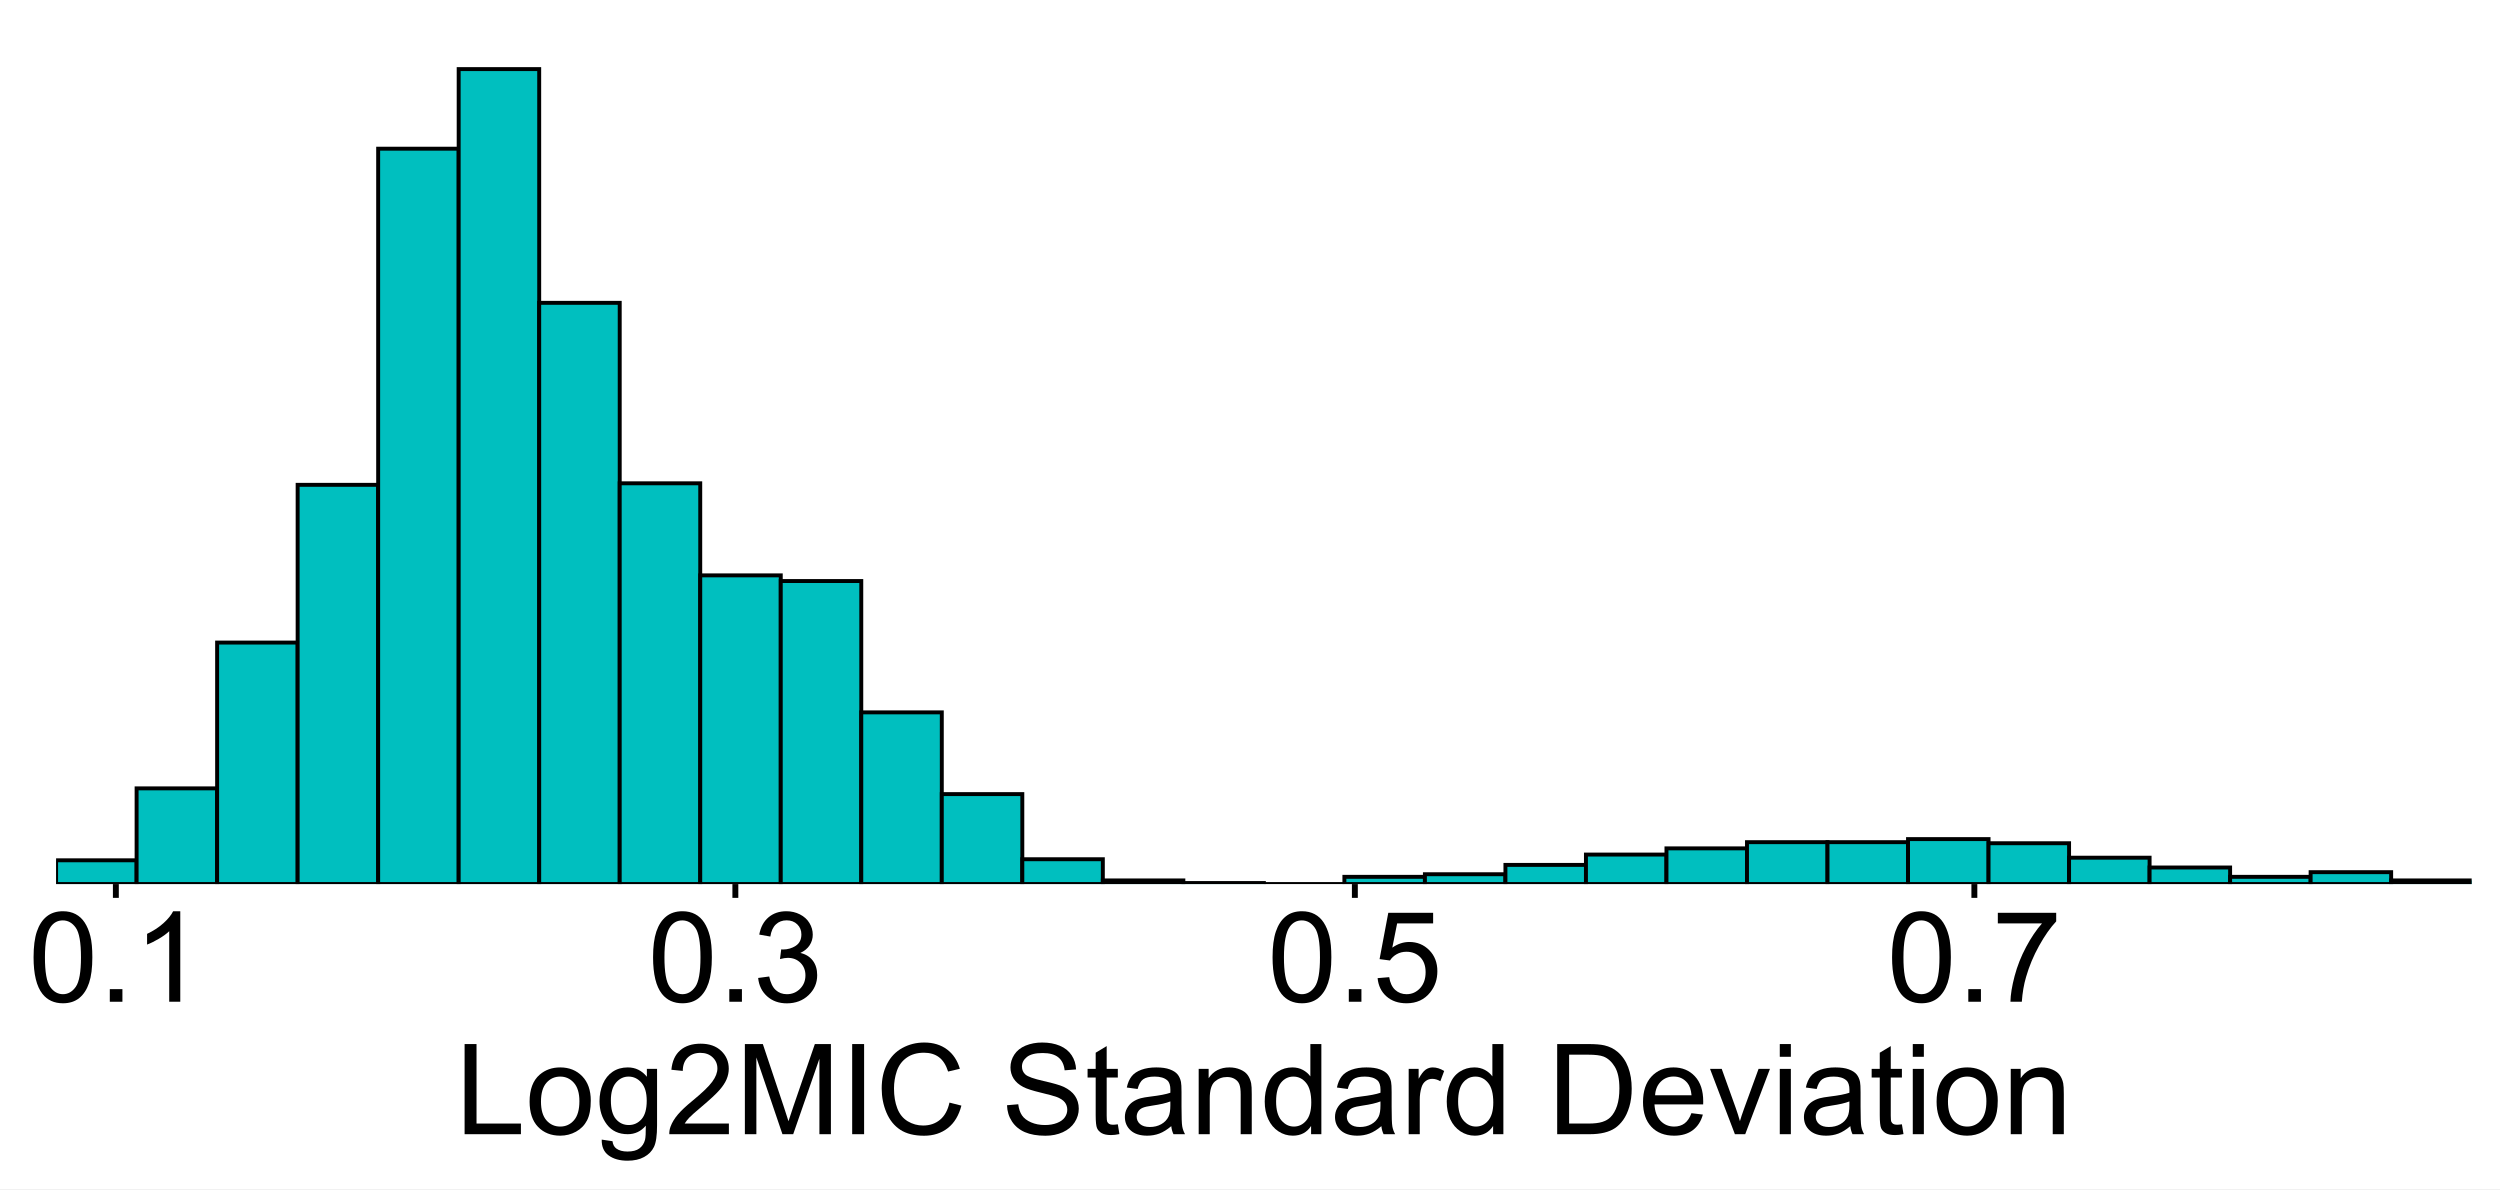
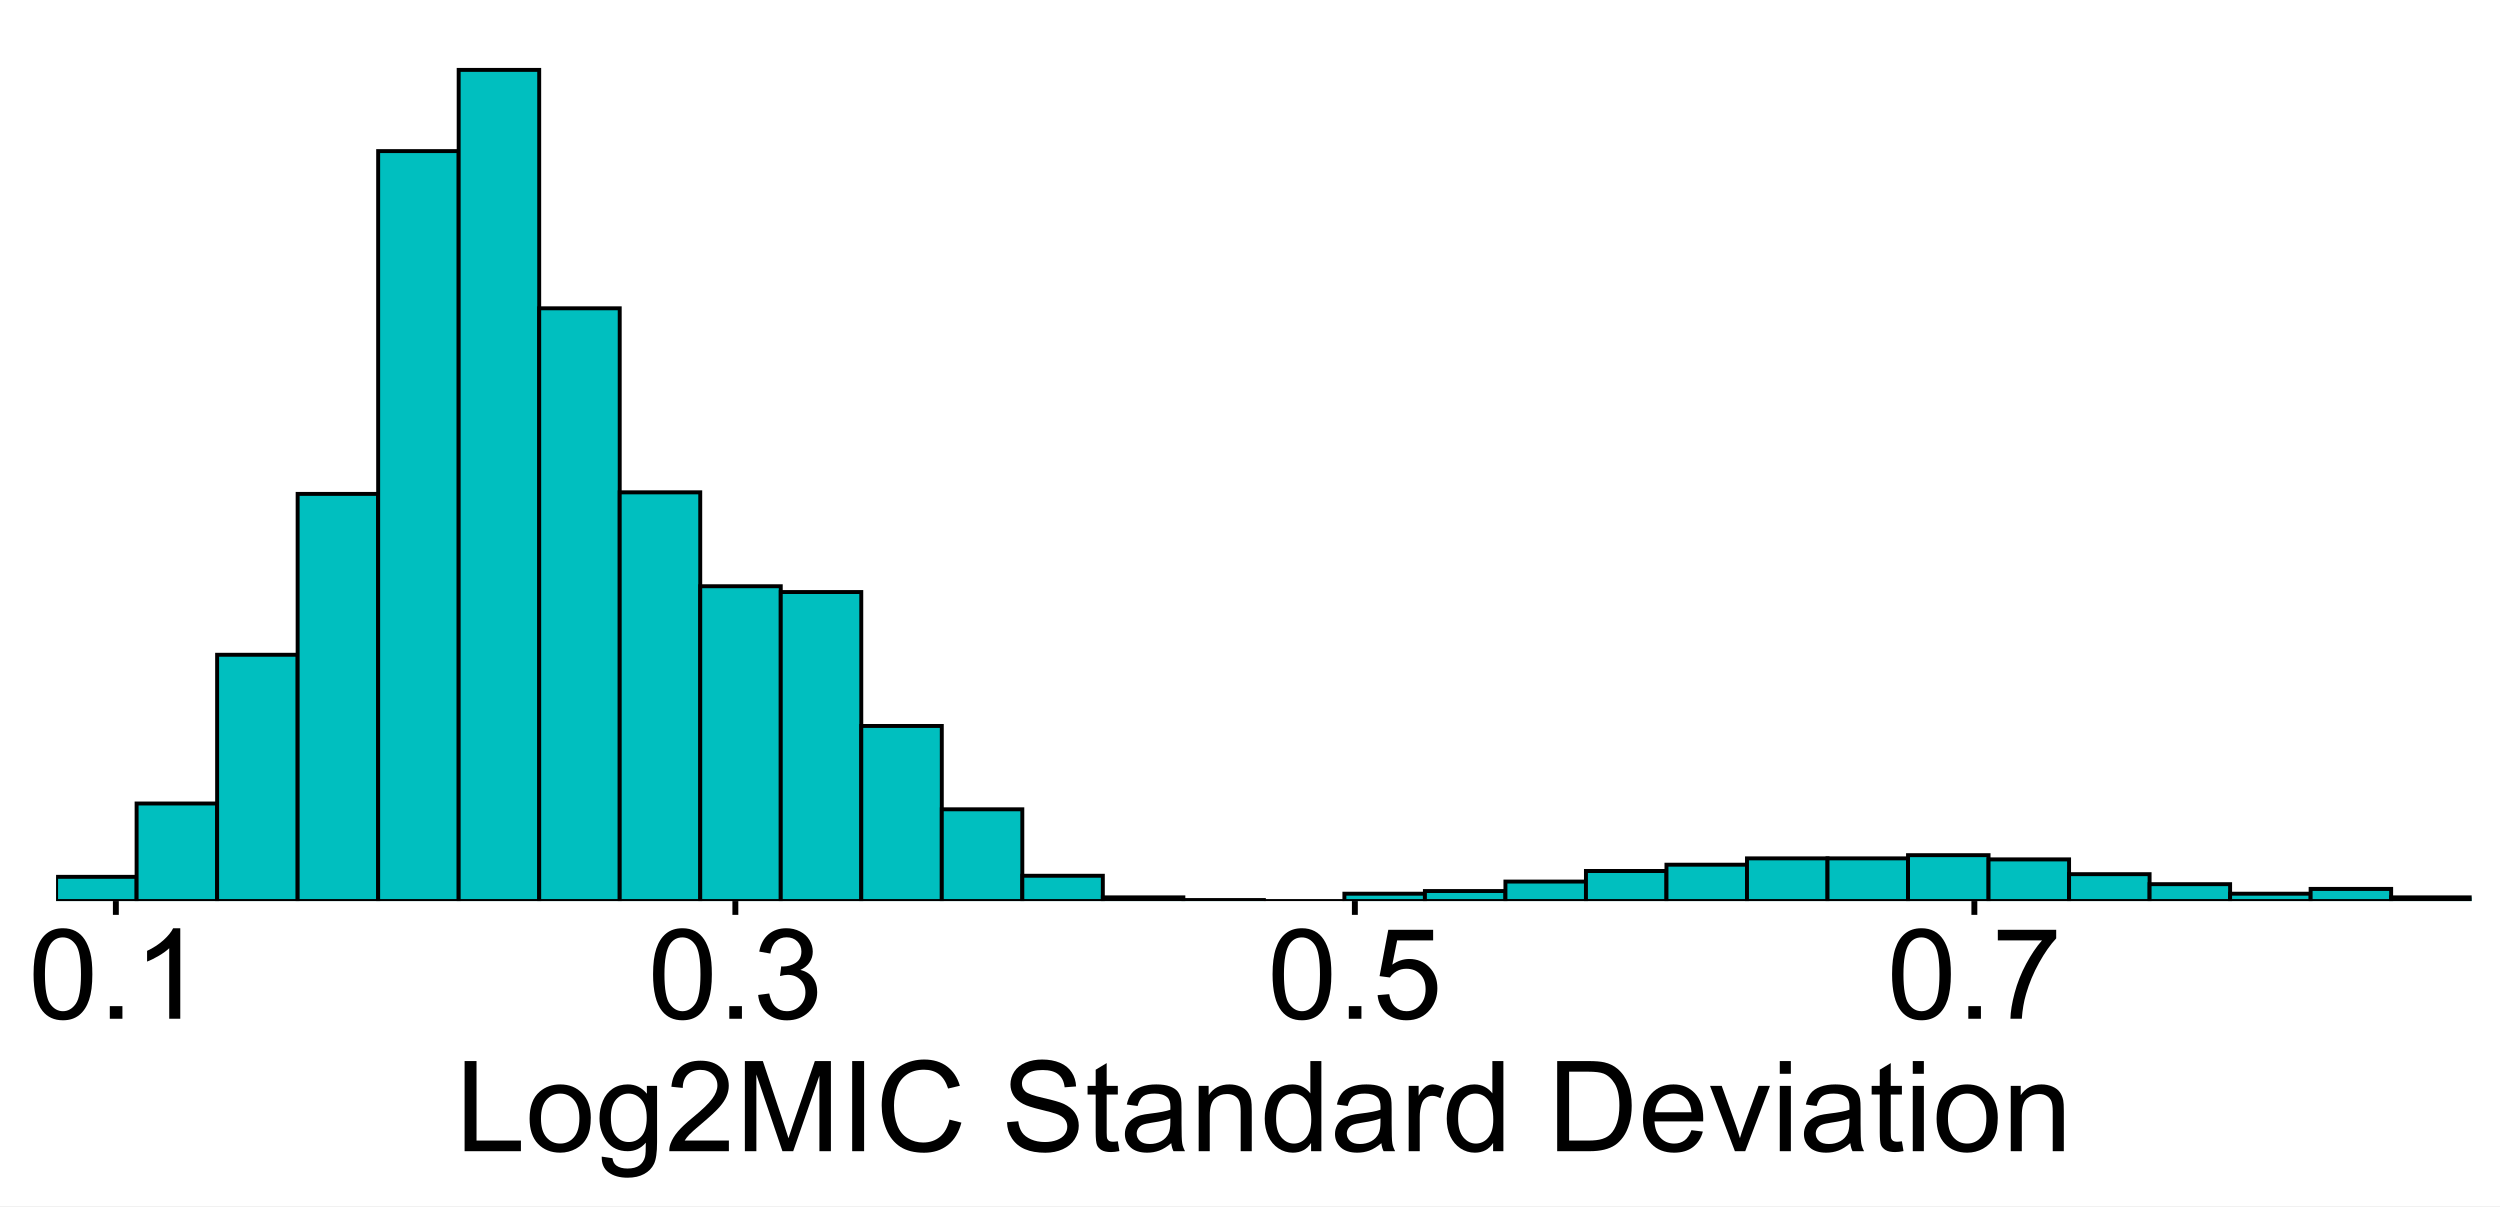
- <svg xmlns="http://www.w3.org/2000/svg" xmlns:xlink="http://www.w3.org/1999/xlink" height="302.135pt" version="1.1" viewBox="0 0 635.25 302.135" width="635.25pt">
+ <svg xmlns="http://www.w3.org/2000/svg" xmlns:xlink="http://www.w3.org/1999/xlink" width="635.25pt" height="306.455pt" viewBox="0 0 635.25 306.455" version="1.1">
  <defs>
-     <style type="text/css">*{stroke-linecap:butt;stroke-linejoin:round;}</style>
+     <style type="text/css">*{stroke-linejoin: round; stroke-linecap: butt}</style>
  </defs>
  <g id="figure_1">
    <g id="patch_1">
-       <path d="M 0 302.135  L 635.25 302.135  L 635.25 0  L 0 0  z " style="fill:#ffffff;" />
+       <path d="M 0 306.455  L 635.25 306.455  L 635.25 0  L 0 0  z " style="fill: #ffffff" />
    </g>
    <g id="axes_1">
      <g id="patch_2">
-         <path d="M 14.25 224.64  L 628.05 224.64  L 628.05 7.2  L 14.25 7.2  z " style="fill:#ffffff;" />
+         <path d="M 14.25 228.96  L 628.05 228.96  L 628.05 7.2  L 14.25 7.2  z " style="fill: #ffffff" />
      </g>
      <g id="patch_3">
-         <path clip-path="url(#p5b160b76f5)" d="M 14.25 224.64  L 34.71 224.64  L 34.71 218.596  L 14.25 218.596  z " style="fill:#00bfbf;stroke:#000000;stroke-linejoin:miter;" />
+         <path d="M 14.25 228.96  L 34.71 228.96  L 34.71 222.796  L 14.25 222.796  z " clip-path="url(#p4dc7d0d6e2)" style="fill: #00bfbf; stroke: #000000; stroke-linejoin: miter" />
      </g>
      <g id="patch_4">
-         <path clip-path="url(#p5b160b76f5)" d="M 34.71 224.64  L 55.17 224.64  L 55.17 200.331  L 34.71 200.331  z " style="fill:#00bfbf;stroke:#000000;stroke-linejoin:miter;" />
+         <path d="M 34.71 228.96  L 55.17 228.96  L 55.17 204.168  L 34.71 204.168  z " clip-path="url(#p4dc7d0d6e2)" style="fill: #00bfbf; stroke: #000000; stroke-linejoin: miter" />
      </g>
      <g id="patch_5">
-         <path clip-path="url(#p5b160b76f5)" d="M 55.17 224.64  L 75.63 224.64  L 75.63 163.276  L 55.17 163.276  z " style="fill:#00bfbf;stroke:#000000;stroke-linejoin:miter;" />
+         <path d="M 55.17 228.96  L 75.63 228.96  L 75.63 166.377  L 55.17 166.377  z " clip-path="url(#p4dc7d0d6e2)" style="fill: #00bfbf; stroke: #000000; stroke-linejoin: miter" />
      </g>
      <g id="patch_6">
-         <path clip-path="url(#p5b160b76f5)" d="M 75.63 224.64  L 96.09 224.64  L 96.09 123.2  L 75.63 123.2  z " style="fill:#00bfbf;stroke:#000000;stroke-linejoin:miter;" />
+         <path d="M 75.63 228.96  L 96.09 228.96  L 96.09 125.504  L 75.63 125.504  z " clip-path="url(#p4dc7d0d6e2)" style="fill: #00bfbf; stroke: #000000; stroke-linejoin: miter" />
      </g>
      <g id="patch_7">
-         <path clip-path="url(#p5b160b76f5)" d="M 96.09 224.64  L 116.55 224.64  L 116.55 37.79  L 96.09 37.79  z " style="fill:#00bfbf;stroke:#000000;stroke-linejoin:miter;" />
+         <path d="M 96.09 228.96  L 116.55 228.96  L 116.55 38.398  L 96.09 38.398  z " clip-path="url(#p4dc7d0d6e2)" style="fill: #00bfbf; stroke: #000000; stroke-linejoin: miter" />
      </g>
      <g id="patch_8">
-         <path clip-path="url(#p5b160b76f5)" d="M 116.55 224.64  L 137.01 224.64  L 137.01 17.554  L 116.55 17.554  z " style="fill:#00bfbf;stroke:#000000;stroke-linejoin:miter;" />
+         <path d="M 116.55 228.96  L 137.01 228.96  L 137.01 17.76  L 116.55 17.76  z " clip-path="url(#p4dc7d0d6e2)" style="fill: #00bfbf; stroke: #000000; stroke-linejoin: miter" />
      </g>
      <g id="patch_9">
-         <path clip-path="url(#p5b160b76f5)" d="M 137.01 224.64  L 157.47 224.64  L 157.47 76.947  L 137.01 76.947  z " style="fill:#00bfbf;stroke:#000000;stroke-linejoin:miter;" />
+         <path d="M 137.01 228.96  L 157.47 228.96  L 157.47 78.333  L 137.01 78.333  z " clip-path="url(#p4dc7d0d6e2)" style="fill: #00bfbf; stroke: #000000; stroke-linejoin: miter" />
      </g>
      <g id="patch_10">
-         <path clip-path="url(#p5b160b76f5)" d="M 157.47 224.64  L 177.93 224.64  L 177.93 122.805  L 157.47 122.805  z " style="fill:#00bfbf;stroke:#000000;stroke-linejoin:miter;" />
+         <path d="M 157.47 228.96  L 177.93 228.96  L 177.93 125.102  L 157.47 125.102  z " clip-path="url(#p4dc7d0d6e2)" style="fill: #00bfbf; stroke: #000000; stroke-linejoin: miter" />
      </g>
      <g id="patch_11">
-         <path clip-path="url(#p5b160b76f5)" d="M 177.93 224.64  L 198.39 224.64  L 198.39 146.194  L 177.93 146.194  z " style="fill:#00bfbf;stroke:#000000;stroke-linejoin:miter;" />
+         <path d="M 177.93 228.96  L 198.39 228.96  L 198.39 148.956  L 177.93 148.956  z " clip-path="url(#p4dc7d0d6e2)" style="fill: #00bfbf; stroke: #000000; stroke-linejoin: miter" />
      </g>
      <g id="patch_12">
-         <path clip-path="url(#p5b160b76f5)" d="M 198.39 224.64  L 218.85 224.64  L 218.85 147.64  L 198.39 147.64  z " style="fill:#00bfbf;stroke:#000000;stroke-linejoin:miter;" />
+         <path d="M 198.39 228.96  L 218.85 228.96  L 218.85 150.43  L 198.39 150.43  z " clip-path="url(#p4dc7d0d6e2)" style="fill: #00bfbf; stroke: #000000; stroke-linejoin: miter" />
      </g>
      <g id="patch_13">
-         <path clip-path="url(#p5b160b76f5)" d="M 218.85 224.64  L 239.31 224.64  L 239.31 181.015  L 218.85 181.015  z " style="fill:#00bfbf;stroke:#000000;stroke-linejoin:miter;" />
+         <path d="M 218.85 228.96  L 239.31 228.96  L 239.31 184.469  L 218.85 184.469  z " clip-path="url(#p4dc7d0d6e2)" style="fill: #00bfbf; stroke: #000000; stroke-linejoin: miter" />
      </g>
      <g id="patch_14">
-         <path clip-path="url(#p5b160b76f5)" d="M 239.31 224.64  L 259.77 224.64  L 259.77 201.776  L 239.31 201.776  z " style="fill:#00bfbf;stroke:#000000;stroke-linejoin:miter;" />
+         <path d="M 239.31 228.96  L 259.77 228.96  L 259.77 205.642  L 239.31 205.642  z " clip-path="url(#p4dc7d0d6e2)" style="fill: #00bfbf; stroke: #000000; stroke-linejoin: miter" />
      </g>
      <g id="patch_15">
-         <path clip-path="url(#p5b160b76f5)" d="M 259.77 224.64  L 280.23 224.64  L 280.23 218.333  L 259.77 218.333  z " style="fill:#00bfbf;stroke:#000000;stroke-linejoin:miter;" />
+         <path d="M 259.77 228.96  L 280.23 228.96  L 280.23 222.528  L 259.77 222.528  z " clip-path="url(#p4dc7d0d6e2)" style="fill: #00bfbf; stroke: #000000; stroke-linejoin: miter" />
      </g>
      <g id="patch_16">
-         <path clip-path="url(#p5b160b76f5)" d="M 280.23 224.64  L 300.69 224.64  L 300.69 223.72  L 280.23 223.72  z " style="fill:#00bfbf;stroke:#000000;stroke-linejoin:miter;" />
+         <path d="M 280.23 228.96  L 300.69 228.96  L 300.69 228.022  L 280.23 228.022  z " clip-path="url(#p4dc7d0d6e2)" style="fill: #00bfbf; stroke: #000000; stroke-linejoin: miter" />
      </g>
      <g id="patch_17">
-         <path clip-path="url(#p5b160b76f5)" d="M 300.69 224.64  L 321.15 224.64  L 321.15 224.377  L 300.69 224.377  z " style="fill:#00bfbf;stroke:#000000;stroke-linejoin:miter;" />
+         <path d="M 300.69 228.96  L 321.15 228.96  L 321.15 228.692  L 300.69 228.692  z " clip-path="url(#p4dc7d0d6e2)" style="fill: #00bfbf; stroke: #000000; stroke-linejoin: miter" />
      </g>
      <g id="patch_18">
-         <path clip-path="url(#p5b160b76f5)" d="M 321.15 224.64  L 341.61 224.64  L 341.61 224.64  L 321.15 224.64  z " style="fill:#00bfbf;stroke:#000000;stroke-linejoin:miter;" />
+         <path d="M 321.15 228.96  L 341.61 228.96  L 341.61 228.96  L 321.15 228.96  z " clip-path="url(#p4dc7d0d6e2)" style="fill: #00bfbf; stroke: #000000; stroke-linejoin: miter" />
      </g>
      <g id="patch_19">
-         <path clip-path="url(#p5b160b76f5)" d="M 341.61 224.64  L 362.07 224.64  L 362.07 222.8  L 341.61 222.8  z " style="fill:#00bfbf;stroke:#000000;stroke-linejoin:miter;" />
+         <path d="M 341.61 228.96  L 362.07 228.96  L 362.07 227.084  L 341.61 227.084  z " clip-path="url(#p4dc7d0d6e2)" style="fill: #00bfbf; stroke: #000000; stroke-linejoin: miter" />
      </g>
      <g id="patch_20">
-         <path clip-path="url(#p5b160b76f5)" d="M 362.07 224.64  L 382.53 224.64  L 382.53 222.143  L 362.07 222.143  z " style="fill:#00bfbf;stroke:#000000;stroke-linejoin:miter;" />
+         <path d="M 362.07 228.96  L 382.53 228.96  L 382.53 226.414  L 362.07 226.414  z " clip-path="url(#p4dc7d0d6e2)" style="fill: #00bfbf; stroke: #000000; stroke-linejoin: miter" />
      </g>
      <g id="patch_21">
-         <path clip-path="url(#p5b160b76f5)" d="M 382.53 224.64  L 402.99 224.64  L 402.99 219.778  L 382.53 219.778  z " style="fill:#00bfbf;stroke:#000000;stroke-linejoin:miter;" />
+         <path d="M 382.53 228.96  L 402.99 228.96  L 402.99 224.002  L 382.53 224.002  z " clip-path="url(#p4dc7d0d6e2)" style="fill: #00bfbf; stroke: #000000; stroke-linejoin: miter" />
      </g>
      <g id="patch_22">
-         <path clip-path="url(#p5b160b76f5)" d="M 402.99 224.64  L 423.45 224.64  L 423.45 217.15  L 402.99 217.15  z " style="fill:#00bfbf;stroke:#000000;stroke-linejoin:miter;" />
+         <path d="M 402.99 228.96  L 423.45 228.96  L 423.45 221.321  L 402.99 221.321  z " clip-path="url(#p4dc7d0d6e2)" style="fill: #00bfbf; stroke: #000000; stroke-linejoin: miter" />
      </g>
      <g id="patch_23">
-         <path clip-path="url(#p5b160b76f5)" d="M 423.45 224.64  L 443.91 224.64  L 443.91 215.573  L 423.45 215.573  z " style="fill:#00bfbf;stroke:#000000;stroke-linejoin:miter;" />
+         <path d="M 423.45 228.96  L 443.91 228.96  L 443.91 219.713  L 423.45 219.713  z " clip-path="url(#p4dc7d0d6e2)" style="fill: #00bfbf; stroke: #000000; stroke-linejoin: miter" />
      </g>
      <g id="patch_24">
-         <path clip-path="url(#p5b160b76f5)" d="M 443.91 224.64  L 464.37 224.64  L 464.37 213.997  L 443.91 213.997  z " style="fill:#00bfbf;stroke:#000000;stroke-linejoin:miter;" />
+         <path d="M 443.91 228.96  L 464.37 228.96  L 464.37 218.105  L 443.91 218.105  z " clip-path="url(#p4dc7d0d6e2)" style="fill: #00bfbf; stroke: #000000; stroke-linejoin: miter" />
      </g>
      <g id="patch_25">
-         <path clip-path="url(#p5b160b76f5)" d="M 464.37 224.64  L 484.83 224.64  L 484.83 213.997  L 464.37 213.997  z " style="fill:#00bfbf;stroke:#000000;stroke-linejoin:miter;" />
+         <path d="M 464.37 228.96  L 484.83 228.96  L 484.83 218.105  L 464.37 218.105  z " clip-path="url(#p4dc7d0d6e2)" style="fill: #00bfbf; stroke: #000000; stroke-linejoin: miter" />
      </g>
      <g id="patch_26">
-         <path clip-path="url(#p5b160b76f5)" d="M 484.83 224.64  L 505.29 224.64  L 505.29 213.208  L 484.83 213.208  z " style="fill:#00bfbf;stroke:#000000;stroke-linejoin:miter;" />
+         <path d="M 484.83 228.96  L 505.29 228.96  L 505.29 217.301  L 484.83 217.301  z " clip-path="url(#p4dc7d0d6e2)" style="fill: #00bfbf; stroke: #000000; stroke-linejoin: miter" />
      </g>
      <g id="patch_27">
-         <path clip-path="url(#p5b160b76f5)" d="M 505.29 224.64  L 525.75 224.64  L 525.75 214.259  L 505.29 214.259  z " style="fill:#00bfbf;stroke:#000000;stroke-linejoin:miter;" />
+         <path d="M 505.29 228.96  L 525.75 228.96  L 525.75 218.373  L 505.29 218.373  z " clip-path="url(#p4dc7d0d6e2)" style="fill: #00bfbf; stroke: #000000; stroke-linejoin: miter" />
      </g>
      <g id="patch_28">
-         <path clip-path="url(#p5b160b76f5)" d="M 525.75 224.64  L 546.21 224.64  L 546.21 217.939  L 525.75 217.939  z " style="fill:#00bfbf;stroke:#000000;stroke-linejoin:miter;" />
+         <path d="M 525.75 228.96  L 546.21 228.96  L 546.21 222.125  L 525.75 222.125  z " clip-path="url(#p4dc7d0d6e2)" style="fill: #00bfbf; stroke: #000000; stroke-linejoin: miter" />
      </g>
      <g id="patch_29">
-         <path clip-path="url(#p5b160b76f5)" d="M 546.21 224.64  L 566.67 224.64  L 566.67 220.435  L 546.21 220.435  z " style="fill:#00bfbf;stroke:#000000;stroke-linejoin:miter;" />
+         <path d="M 546.21 228.96  L 566.67 228.96  L 566.67 224.672  L 546.21 224.672  z " clip-path="url(#p4dc7d0d6e2)" style="fill: #00bfbf; stroke: #000000; stroke-linejoin: miter" />
      </g>
      <g id="patch_30">
-         <path clip-path="url(#p5b160b76f5)" d="M 566.67 224.64  L 587.13 224.64  L 587.13 222.8  L 566.67 222.8  z " style="fill:#00bfbf;stroke:#000000;stroke-linejoin:miter;" />
+         <path d="M 566.67 228.96  L 587.13 228.96  L 587.13 227.084  L 566.67 227.084  z " clip-path="url(#p4dc7d0d6e2)" style="fill: #00bfbf; stroke: #000000; stroke-linejoin: miter" />
      </g>
      <g id="patch_31">
-         <path clip-path="url(#p5b160b76f5)" d="M 587.13 224.64  L 607.59 224.64  L 607.59 221.618  L 587.13 221.618  z " style="fill:#00bfbf;stroke:#000000;stroke-linejoin:miter;" />
+         <path d="M 587.13 228.96  L 607.59 228.96  L 607.59 225.878  L 587.13 225.878  z " clip-path="url(#p4dc7d0d6e2)" style="fill: #00bfbf; stroke: #000000; stroke-linejoin: miter" />
      </g>
      <g id="patch_32">
-         <path clip-path="url(#p5b160b76f5)" d="M 607.59 224.64  L 628.05 224.64  L 628.05 223.72  L 607.59 223.72  z " style="fill:#00bfbf;stroke:#000000;stroke-linejoin:miter;" />
+         <path d="M 607.59 228.96  L 628.05 228.96  L 628.05 228.022  L 607.59 228.022  z " clip-path="url(#p4dc7d0d6e2)" style="fill: #00bfbf; stroke: #000000; stroke-linejoin: miter" />
      </g>
      <g id="matplotlib.axis_1">
        <g id="xtick_1">
          <g id="line2d_1">
            <defs>
-               <path d="M 0 0  L 0 3.5  " id="m1ed82b64b2" style="stroke:#000000;stroke-width:1.5;" />
+               <path id="m51b6ab733c" d="M 0 0  L 0 3.5  " style="stroke: #000000; stroke-width: 1.5" />
            </defs>
            <g>
-               <use style="stroke:#000000;stroke-width:1.5;" x="29.44" xlink:href="#m1ed82b64b2" y="224.64" />
+               <use xlink:href="#m51b6ab733c" x="29.44" y="228.96" style="stroke: #000000; stroke-width: 1.5" />
            </g>
          </g>
          <g id="text_1">
-             <g transform="translate(7.2 254.545)scale(0.32 -0.32)">
-               <defs>
-                 <path d="M 266 2259  Q 266 3072 433 3567  Q 600 4063 929 4331  Q 1259 4600 1759 4600  Q 2128 4600 2406 4451  Q 2684 4303 2865 4023  Q 3047 3744 3150 3342  Q 3253 2941 3253 2259  Q 3253 1453 3087 958  Q 2922 463 2592 192  Q 2263 -78 1759 -78  Q 1097 -78 719 397  Q 266 969 266 2259  z M 844 2259  Q 844 1131 1108 757  Q 1372 384 1759 384  Q 2147 384 2411 759  Q 2675 1134 2675 2259  Q 2675 3391 2411 3762  Q 2147 4134 1753 4134  Q 1366 4134 1134 3806  Q 844 3388 844 2259  z " id="ArialMT-30" transform="scale(0.015625)" />
-                 <path d="M 581 0  L 581 641  L 1222 641  L 1222 0  L 581 0  z " id="ArialMT-2e" transform="scale(0.015625)" />
-                 <path d="M 2384 0  L 1822 0  L 1822 3584  Q 1619 3391 1289 3197  Q 959 3003 697 2906  L 697 3450  Q 1169 3672 1522 3987  Q 1875 4303 2022 4600  L 2384 4600  L 2384 0  z " id="ArialMT-31" transform="scale(0.015625)" />
-               </defs>
-               <use xlink:href="#ArialMT-30" />
-               <use x="55.615" xlink:href="#ArialMT-2e" />
-               <use x="83.398" xlink:href="#ArialMT-31" />
+             <g transform="translate(7.2 258.865) scale(0.32 -0.32)">
+               <defs>
+                 <path id="ArialMT-30" d="M 266 2259  Q 266 3072 433 3567  Q 600 4063 929 4331  Q 1259 4600 1759 4600  Q 2128 4600 2406 4451  Q 2684 4303 2865 4023  Q 3047 3744 3150 3342  Q 3253 2941 3253 2259  Q 3253 1453 3087 958  Q 2922 463 2592 192  Q 2263 -78 1759 -78  Q 1097 -78 719 397  Q 266 969 266 2259  z M 844 2259  Q 844 1131 1108 757  Q 1372 384 1759 384  Q 2147 384 2411 759  Q 2675 1134 2675 2259  Q 2675 3391 2411 3762  Q 2147 4134 1753 4134  Q 1366 4134 1134 3806  Q 844 3388 844 2259  z " transform="scale(0.015625)" />
+                 <path id="ArialMT-2e" d="M 581 0  L 581 641  L 1222 641  L 1222 0  L 581 0  z " transform="scale(0.015625)" />
+                 <path id="ArialMT-31" d="M 2384 0  L 1822 0  L 1822 3584  Q 1619 3391 1289 3197  Q 959 3003 697 2906  L 697 3450  Q 1169 3672 1522 3987  Q 1875 4303 2022 4600  L 2384 4600  L 2384 0  z " transform="scale(0.015625)" />
+               </defs>
+               <use xlink:href="#ArialMT-30" />
+               <use xlink:href="#ArialMT-2e" transform="translate(55.61523 0)" />
+               <use xlink:href="#ArialMT-31" transform="translate(83.39844 0)" />
            </g>
          </g>
        </g>
        <g id="xtick_2">
          <g id="line2d_2">
            <g>
-               <use style="stroke:#000000;stroke-width:1.5;" x="186.855" xlink:href="#m1ed82b64b2" y="224.64" />
+               <use xlink:href="#m51b6ab733c" x="186.855" y="228.96" style="stroke: #000000; stroke-width: 1.5" />
            </g>
          </g>
          <g id="text_2">
-             <g transform="translate(164.6153 254.545)scale(0.32 -0.32)">
-               <defs>
-                 <path d="M 269 1209  L 831 1284  Q 928 806 1161 595  Q 1394 384 1728 384  Q 2125 384 2398 659  Q 2672 934 2672 1341  Q 2672 1728 2419 1979  Q 2166 2231 1775 2231  Q 1616 2231 1378 2169  L 1441 2663  Q 1497 2656 1531 2656  Q 1891 2656 2178 2843  Q 2466 3031 2466 3422  Q 2466 3731 2256 3934  Q 2047 4138 1716 4138  Q 1388 4138 1169 3931  Q 950 3725 888 3313  L 325 3413  Q 428 3978 793 4289  Q 1159 4600 1703 4600  Q 2078 4600 2393 4439  Q 2709 4278 2876 4000  Q 3044 3722 3044 3409  Q 3044 3113 2884 2869  Q 2725 2625 2413 2481  Q 2819 2388 3044 2092  Q 3269 1797 3269 1353  Q 3269 753 2831 336  Q 2394 -81 1725 -81  Q 1122 -81 723 278  Q 325 638 269 1209  z " id="ArialMT-33" transform="scale(0.015625)" />
-               </defs>
-               <use xlink:href="#ArialMT-30" />
-               <use x="55.615" xlink:href="#ArialMT-2e" />
-               <use x="83.398" xlink:href="#ArialMT-33" />
+             <g transform="translate(164.6153 258.865) scale(0.32 -0.32)">
+               <defs>
+                 <path id="ArialMT-33" d="M 269 1209  L 831 1284  Q 928 806 1161 595  Q 1394 384 1728 384  Q 2125 384 2398 659  Q 2672 934 2672 1341  Q 2672 1728 2419 1979  Q 2166 2231 1775 2231  Q 1616 2231 1378 2169  L 1441 2663  Q 1497 2656 1531 2656  Q 1891 2656 2178 2843  Q 2466 3031 2466 3422  Q 2466 3731 2256 3934  Q 2047 4138 1716 4138  Q 1388 4138 1169 3931  Q 950 3725 888 3313  L 325 3413  Q 428 3978 793 4289  Q 1159 4600 1703 4600  Q 2078 4600 2393 4439  Q 2709 4278 2876 4000  Q 3044 3722 3044 3409  Q 3044 3113 2884 2869  Q 2725 2625 2413 2481  Q 2819 2388 3044 2092  Q 3269 1797 3269 1353  Q 3269 753 2831 336  Q 2394 -81 1725 -81  Q 1122 -81 723 278  Q 325 638 269 1209  z " transform="scale(0.015625)" />
+               </defs>
+               <use xlink:href="#ArialMT-30" />
+               <use xlink:href="#ArialMT-2e" transform="translate(55.61523 0)" />
+               <use xlink:href="#ArialMT-33" transform="translate(83.39844 0)" />
            </g>
          </g>
        </g>
        <g id="xtick_3">
          <g id="line2d_3">
            <g>
-               <use style="stroke:#000000;stroke-width:1.5;" x="344.271" xlink:href="#m1ed82b64b2" y="224.64" />
+               <use xlink:href="#m51b6ab733c" x="344.271" y="228.96" style="stroke: #000000; stroke-width: 1.5" />
            </g>
          </g>
          <g id="text_3">
-             <g transform="translate(322.0306 254.545)scale(0.32 -0.32)">
-               <defs>
-                 <path d="M 266 1200  L 856 1250  Q 922 819 1161 601  Q 1400 384 1738 384  Q 2144 384 2425 690  Q 2706 997 2706 1503  Q 2706 1984 2436 2262  Q 2166 2541 1728 2541  Q 1456 2541 1237 2417  Q 1019 2294 894 2097  L 366 2166  L 809 4519  L 3088 4519  L 3088 3981  L 1259 3981  L 1013 2750  Q 1425 3038 1878 3038  Q 2478 3038 2890 2622  Q 3303 2206 3303 1553  Q 3303 931 2941 478  Q 2500 -78 1738 -78  Q 1113 -78 717 272  Q 322 622 266 1200  z " id="ArialMT-35" transform="scale(0.015625)" />
-               </defs>
-               <use xlink:href="#ArialMT-30" />
-               <use x="55.615" xlink:href="#ArialMT-2e" />
-               <use x="83.398" xlink:href="#ArialMT-35" />
+             <g transform="translate(322.0306 258.865) scale(0.32 -0.32)">
+               <defs>
+                 <path id="ArialMT-35" d="M 266 1200  L 856 1250  Q 922 819 1161 601  Q 1400 384 1738 384  Q 2144 384 2425 690  Q 2706 997 2706 1503  Q 2706 1984 2436 2262  Q 2166 2541 1728 2541  Q 1456 2541 1237 2417  Q 1019 2294 894 2097  L 366 2166  L 809 4519  L 3088 4519  L 3088 3981  L 1259 3981  L 1013 2750  Q 1425 3038 1878 3038  Q 2478 3038 2890 2622  Q 3303 2206 3303 1553  Q 3303 931 2941 478  Q 2500 -78 1738 -78  Q 1113 -78 717 272  Q 322 622 266 1200  z " transform="scale(0.015625)" />
+               </defs>
+               <use xlink:href="#ArialMT-30" />
+               <use xlink:href="#ArialMT-2e" transform="translate(55.61523 0)" />
+               <use xlink:href="#ArialMT-35" transform="translate(83.39844 0)" />
            </g>
          </g>
        </g>
        <g id="xtick_4">
          <g id="line2d_4">
            <g>
-               <use style="stroke:#000000;stroke-width:1.5;" x="501.686" xlink:href="#m1ed82b64b2" y="224.64" />
+               <use xlink:href="#m51b6ab733c" x="501.686" y="228.96" style="stroke: #000000; stroke-width: 1.5" />
            </g>
          </g>
          <g id="text_4">
-             <g transform="translate(479.4459 254.545)scale(0.32 -0.32)">
-               <defs>
-                 <path d="M 303 3981  L 303 4522  L 3269 4522  L 3269 4084  Q 2831 3619 2401 2847  Q 1972 2075 1738 1259  Q 1569 684 1522 0  L 944 0  Q 953 541 1156 1306  Q 1359 2072 1739 2783  Q 2119 3494 2547 3981  L 303 3981  z " id="ArialMT-37" transform="scale(0.015625)" />
-               </defs>
-               <use xlink:href="#ArialMT-30" />
-               <use x="55.615" xlink:href="#ArialMT-2e" />
-               <use x="83.398" xlink:href="#ArialMT-37" />
+             <g transform="translate(479.4459 258.865) scale(0.32 -0.32)">
+               <defs>
+                 <path id="ArialMT-37" d="M 303 3981  L 303 4522  L 3269 4522  L 3269 4084  Q 2831 3619 2401 2847  Q 1972 2075 1738 1259  Q 1569 684 1522 0  L 944 0  Q 953 541 1156 1306  Q 1359 2072 1739 2783  Q 2119 3494 2547 3981  L 303 3981  z " transform="scale(0.015625)" />
+               </defs>
+               <use xlink:href="#ArialMT-30" />
+               <use xlink:href="#ArialMT-2e" transform="translate(55.61523 0)" />
+               <use xlink:href="#ArialMT-37" transform="translate(83.39844 0)" />
            </g>
          </g>
        </g>
        <g id="text_5">
-           <g transform="translate(115.7099 288.2)scale(0.32 -0.32)">
+           <g transform="translate(115.7099 292.52) scale(0.32 -0.32)">
            <defs>
-               <path d="M 469 0  L 469 4581  L 1075 4581  L 1075 541  L 3331 541  L 3331 0  L 469 0  z " id="ArialMT-4c" transform="scale(0.015625)" />
-               <path d="M 213 1659  Q 213 2581 725 3025  Q 1153 3394 1769 3394  Q 2453 3394 2887 2945  Q 3322 2497 3322 1706  Q 3322 1066 3130 698  Q 2938 331 2570 128  Q 2203 -75 1769 -75  Q 1072 -75 642 372  Q 213 819 213 1659  z M 791 1659  Q 791 1022 1069 705  Q 1347 388 1769 388  Q 2188 388 2466 706  Q 2744 1025 2744 1678  Q 2744 2294 2464 2611  Q 2184 2928 1769 2928  Q 1347 2928 1069 2612  Q 791 2297 791 1659  z " id="ArialMT-6f" transform="scale(0.015625)" />
-               <path d="M 319 -275  L 866 -356  Q 900 -609 1056 -725  Q 1266 -881 1628 -881  Q 2019 -881 2231 -725  Q 2444 -569 2519 -288  Q 2563 -116 2559 434  Q 2191 0 1641 0  Q 956 0 581 494  Q 206 988 206 1678  Q 206 2153 378 2554  Q 550 2956 876 3175  Q 1203 3394 1644 3394  Q 2231 3394 2613 2919  L 2613 3319  L 3131 3319  L 3131 450  Q 3131 -325 2973 -648  Q 2816 -972 2473 -1159  Q 2131 -1347 1631 -1347  Q 1038 -1347 672 -1080  Q 306 -813 319 -275  z M 784 1719  Q 784 1066 1043 766  Q 1303 466 1694 466  Q 2081 466 2343 764  Q 2606 1063 2606 1700  Q 2606 2309 2336 2618  Q 2066 2928 1684 2928  Q 1309 2928 1046 2623  Q 784 2319 784 1719  z " id="ArialMT-67" transform="scale(0.015625)" />
-               <path d="M 3222 541  L 3222 0  L 194 0  Q 188 203 259 391  Q 375 700 629 1000  Q 884 1300 1366 1694  Q 2113 2306 2375 2664  Q 2638 3022 2638 3341  Q 2638 3675 2398 3904  Q 2159 4134 1775 4134  Q 1369 4134 1125 3890  Q 881 3647 878 3216  L 300 3275  Q 359 3922 746 4261  Q 1134 4600 1788 4600  Q 2447 4600 2831 4234  Q 3216 3869 3216 3328  Q 3216 3053 3103 2787  Q 2991 2522 2730 2228  Q 2469 1934 1863 1422  Q 1356 997 1212 845  Q 1069 694 975 541  L 3222 541  z " id="ArialMT-32" transform="scale(0.015625)" />
-               <path d="M 475 0  L 475 4581  L 1388 4581  L 2472 1338  Q 2622 884 2691 659  Q 2769 909 2934 1394  L 4031 4581  L 4847 4581  L 4847 0  L 4263 0  L 4263 3834  L 2931 0  L 2384 0  L 1059 3900  L 1059 0  L 475 0  z " id="ArialMT-4d" transform="scale(0.015625)" />
-               <path d="M 597 0  L 597 4581  L 1203 4581  L 1203 0  L 597 0  z " id="ArialMT-49" transform="scale(0.015625)" />
-               <path d="M 3763 1606  L 4369 1453  Q 4178 706 3683 314  Q 3188 -78 2472 -78  Q 1731 -78 1267 223  Q 803 525 561 1097  Q 319 1669 319 2325  Q 319 3041 592 3573  Q 866 4106 1370 4382  Q 1875 4659 2481 4659  Q 3169 4659 3637 4309  Q 4106 3959 4291 3325  L 3694 3184  Q 3534 3684 3231 3912  Q 2928 4141 2469 4141  Q 1941 4141 1586 3887  Q 1231 3634 1087 3207  Q 944 2781 944 2328  Q 944 1744 1114 1308  Q 1284 872 1643 656  Q 2003 441 2422 441  Q 2931 441 3284 734  Q 3638 1028 3763 1606  z " id="ArialMT-43" transform="scale(0.015625)" />
+               <path id="ArialMT-4c" d="M 469 0  L 469 4581  L 1075 4581  L 1075 541  L 3331 541  L 3331 0  L 469 0  z " transform="scale(0.015625)" />
+               <path id="ArialMT-6f" d="M 213 1659  Q 213 2581 725 3025  Q 1153 3394 1769 3394  Q 2453 3394 2887 2945  Q 3322 2497 3322 1706  Q 3322 1066 3130 698  Q 2938 331 2570 128  Q 2203 -75 1769 -75  Q 1072 -75 642 372  Q 213 819 213 1659  z M 791 1659  Q 791 1022 1069 705  Q 1347 388 1769 388  Q 2188 388 2466 706  Q 2744 1025 2744 1678  Q 2744 2294 2464 2611  Q 2184 2928 1769 2928  Q 1347 2928 1069 2612  Q 791 2297 791 1659  z " transform="scale(0.015625)" />
+               <path id="ArialMT-67" d="M 319 -275  L 866 -356  Q 900 -609 1056 -725  Q 1266 -881 1628 -881  Q 2019 -881 2231 -725  Q 2444 -569 2519 -288  Q 2563 -116 2559 434  Q 2191 0 1641 0  Q 956 0 581 494  Q 206 988 206 1678  Q 206 2153 378 2554  Q 550 2956 876 3175  Q 1203 3394 1644 3394  Q 2231 3394 2613 2919  L 2613 3319  L 3131 3319  L 3131 450  Q 3131 -325 2973 -648  Q 2816 -972 2473 -1159  Q 2131 -1347 1631 -1347  Q 1038 -1347 672 -1080  Q 306 -813 319 -275  z M 784 1719  Q 784 1066 1043 766  Q 1303 466 1694 466  Q 2081 466 2343 764  Q 2606 1063 2606 1700  Q 2606 2309 2336 2618  Q 2066 2928 1684 2928  Q 1309 2928 1046 2623  Q 784 2319 784 1719  z " transform="scale(0.015625)" />
+               <path id="ArialMT-32" d="M 3222 541  L 3222 0  L 194 0  Q 188 203 259 391  Q 375 700 629 1000  Q 884 1300 1366 1694  Q 2113 2306 2375 2664  Q 2638 3022 2638 3341  Q 2638 3675 2398 3904  Q 2159 4134 1775 4134  Q 1369 4134 1125 3890  Q 881 3647 878 3216  L 300 3275  Q 359 3922 746 4261  Q 1134 4600 1788 4600  Q 2447 4600 2831 4234  Q 3216 3869 3216 3328  Q 3216 3053 3103 2787  Q 2991 2522 2730 2228  Q 2469 1934 1863 1422  Q 1356 997 1212 845  Q 1069 694 975 541  L 3222 541  z " transform="scale(0.015625)" />
+               <path id="ArialMT-4d" d="M 475 0  L 475 4581  L 1388 4581  L 2472 1338  Q 2622 884 2691 659  Q 2769 909 2934 1394  L 4031 4581  L 4847 4581  L 4847 0  L 4263 0  L 4263 3834  L 2931 0  L 2384 0  L 1059 3900  L 1059 0  L 475 0  z " transform="scale(0.015625)" />
+               <path id="ArialMT-49" d="M 597 0  L 597 4581  L 1203 4581  L 1203 0  L 597 0  z " transform="scale(0.015625)" />
+               <path id="ArialMT-43" d="M 3763 1606  L 4369 1453  Q 4178 706 3683 314  Q 3188 -78 2472 -78  Q 1731 -78 1267 223  Q 803 525 561 1097  Q 319 1669 319 2325  Q 319 3041 592 3573  Q 866 4106 1370 4382  Q 1875 4659 2481 4659  Q 3169 4659 3637 4309  Q 4106 3959 4291 3325  L 3694 3184  Q 3534 3684 3231 3912  Q 2928 4141 2469 4141  Q 1941 4141 1586 3887  Q 1231 3634 1087 3207  Q 944 2781 944 2328  Q 944 1744 1114 1308  Q 1284 872 1643 656  Q 2003 441 2422 441  Q 2931 441 3284 734  Q 3638 1028 3763 1606  z " transform="scale(0.015625)" />
              <path id="ArialMT-20" transform="scale(0.015625)" />
-               <path d="M 288 1472  L 859 1522  Q 900 1178 1048 958  Q 1197 738 1509 602  Q 1822 466 2213 466  Q 2559 466 2825 569  Q 3091 672 3220 851  Q 3350 1031 3350 1244  Q 3350 1459 3225 1620  Q 3100 1781 2813 1891  Q 2628 1963 1997 2114  Q 1366 2266 1113 2400  Q 784 2572 623 2826  Q 463 3081 463 3397  Q 463 3744 659 4045  Q 856 4347 1234 4503  Q 1613 4659 2075 4659  Q 2584 4659 2973 4495  Q 3363 4331 3572 4012  Q 3781 3694 3797 3291  L 3216 3247  Q 3169 3681 2898 3903  Q 2628 4125 2100 4125  Q 1550 4125 1298 3923  Q 1047 3722 1047 3438  Q 1047 3191 1225 3031  Q 1400 2872 2139 2705  Q 2878 2538 3153 2413  Q 3553 2228 3743 1945  Q 3934 1663 3934 1294  Q 3934 928 3725 604  Q 3516 281 3123 101  Q 2731 -78 2241 -78  Q 1619 -78 1198 103  Q 778 284 539 648  Q 300 1013 288 1472  z " id="ArialMT-53" transform="scale(0.015625)" />
-               <path d="M 1650 503  L 1731 6  Q 1494 -44 1306 -44  Q 1000 -44 831 53  Q 663 150 594 308  Q 525 466 525 972  L 525 2881  L 113 2881  L 113 3319  L 525 3319  L 525 4141  L 1084 4478  L 1084 3319  L 1650 3319  L 1650 2881  L 1084 2881  L 1084 941  Q 1084 700 1114 631  Q 1144 563 1211 522  Q 1278 481 1403 481  Q 1497 481 1650 503  z " id="ArialMT-74" transform="scale(0.015625)" />
-               <path d="M 2588 409  Q 2275 144 1986 34  Q 1697 -75 1366 -75  Q 819 -75 525 192  Q 231 459 231 875  Q 231 1119 342 1320  Q 453 1522 633 1644  Q 813 1766 1038 1828  Q 1203 1872 1538 1913  Q 2219 1994 2541 2106  Q 2544 2222 2544 2253  Q 2544 2597 2384 2738  Q 2169 2928 1744 2928  Q 1347 2928 1158 2789  Q 969 2650 878 2297  L 328 2372  Q 403 2725 575 2942  Q 747 3159 1072 3276  Q 1397 3394 1825 3394  Q 2250 3394 2515 3294  Q 2781 3194 2906 3042  Q 3031 2891 3081 2659  Q 3109 2516 3109 2141  L 3109 1391  Q 3109 606 3145 398  Q 3181 191 3288 0  L 2700 0  Q 2613 175 2588 409  z M 2541 1666  Q 2234 1541 1622 1453  Q 1275 1403 1131 1340  Q 988 1278 909 1158  Q 831 1038 831 891  Q 831 666 1001 516  Q 1172 366 1500 366  Q 1825 366 2078 508  Q 2331 650 2450 897  Q 2541 1088 2541 1459  L 2541 1666  z " id="ArialMT-61" transform="scale(0.015625)" />
-               <path d="M 422 0  L 422 3319  L 928 3319  L 928 2847  Q 1294 3394 1984 3394  Q 2284 3394 2536 3286  Q 2788 3178 2913 3003  Q 3038 2828 3088 2588  Q 3119 2431 3119 2041  L 3119 0  L 2556 0  L 2556 2019  Q 2556 2363 2490 2533  Q 2425 2703 2258 2804  Q 2091 2906 1866 2906  Q 1506 2906 1245 2678  Q 984 2450 984 1813  L 984 0  L 422 0  z " id="ArialMT-6e" transform="scale(0.015625)" />
-               <path d="M 2575 0  L 2575 419  Q 2259 -75 1647 -75  Q 1250 -75 917 144  Q 584 363 401 755  Q 219 1147 219 1656  Q 219 2153 384 2558  Q 550 2963 881 3178  Q 1213 3394 1622 3394  Q 1922 3394 2156 3267  Q 2391 3141 2538 2938  L 2538 4581  L 3097 4581  L 3097 0  L 2575 0  z M 797 1656  Q 797 1019 1065 703  Q 1334 388 1700 388  Q 2069 388 2326 689  Q 2584 991 2584 1609  Q 2584 2291 2321 2609  Q 2059 2928 1675 2928  Q 1300 2928 1048 2622  Q 797 2316 797 1656  z " id="ArialMT-64" transform="scale(0.015625)" />
-               <path d="M 416 0  L 416 3319  L 922 3319  L 922 2816  Q 1116 3169 1280 3281  Q 1444 3394 1641 3394  Q 1925 3394 2219 3213  L 2025 2691  Q 1819 2813 1613 2813  Q 1428 2813 1281 2702  Q 1134 2591 1072 2394  Q 978 2094 978 1738  L 978 0  L 416 0  z " id="ArialMT-72" transform="scale(0.015625)" />
-               <path d="M 494 0  L 494 4581  L 2072 4581  Q 2606 4581 2888 4516  Q 3281 4425 3559 4188  Q 3922 3881 4101 3404  Q 4281 2928 4281 2316  Q 4281 1794 4159 1391  Q 4038 988 3847 723  Q 3656 459 3429 307  Q 3203 156 2883 78  Q 2563 0 2147 0  L 494 0  z M 1100 541  L 2078 541  Q 2531 541 2789 625  Q 3047 709 3200 863  Q 3416 1078 3536 1442  Q 3656 1806 3656 2325  Q 3656 3044 3420 3430  Q 3184 3816 2847 3947  Q 2603 4041 2063 4041  L 1100 4041  L 1100 541  z " id="ArialMT-44" transform="scale(0.015625)" />
-               <path d="M 2694 1069  L 3275 997  Q 3138 488 2766 206  Q 2394 -75 1816 -75  Q 1088 -75 661 373  Q 234 822 234 1631  Q 234 2469 665 2931  Q 1097 3394 1784 3394  Q 2450 3394 2872 2941  Q 3294 2488 3294 1666  Q 3294 1616 3291 1516  L 816 1516  Q 847 969 1125 678  Q 1403 388 1819 388  Q 2128 388 2347 550  Q 2566 713 2694 1069  z M 847 1978  L 2700 1978  Q 2663 2397 2488 2606  Q 2219 2931 1791 2931  Q 1403 2931 1139 2672  Q 875 2413 847 1978  z " id="ArialMT-65" transform="scale(0.015625)" />
-               <path d="M 1344 0  L 81 3319  L 675 3319  L 1388 1331  Q 1503 1009 1600 663  Q 1675 925 1809 1294  L 2547 3319  L 3125 3319  L 1869 0  L 1344 0  z " id="ArialMT-76" transform="scale(0.015625)" />
-               <path d="M 425 3934  L 425 4581  L 988 4581  L 988 3934  L 425 3934  z M 425 0  L 425 3319  L 988 3319  L 988 0  L 425 0  z " id="ArialMT-69" transform="scale(0.015625)" />
+               <path id="ArialMT-53" d="M 288 1472  L 859 1522  Q 900 1178 1048 958  Q 1197 738 1509 602  Q 1822 466 2213 466  Q 2559 466 2825 569  Q 3091 672 3220 851  Q 3350 1031 3350 1244  Q 3350 1459 3225 1620  Q 3100 1781 2813 1891  Q 2628 1963 1997 2114  Q 1366 2266 1113 2400  Q 784 2572 623 2826  Q 463 3081 463 3397  Q 463 3744 659 4045  Q 856 4347 1234 4503  Q 1613 4659 2075 4659  Q 2584 4659 2973 4495  Q 3363 4331 3572 4012  Q 3781 3694 3797 3291  L 3216 3247  Q 3169 3681 2898 3903  Q 2628 4125 2100 4125  Q 1550 4125 1298 3923  Q 1047 3722 1047 3438  Q 1047 3191 1225 3031  Q 1400 2872 2139 2705  Q 2878 2538 3153 2413  Q 3553 2228 3743 1945  Q 3934 1663 3934 1294  Q 3934 928 3725 604  Q 3516 281 3123 101  Q 2731 -78 2241 -78  Q 1619 -78 1198 103  Q 778 284 539 648  Q 300 1013 288 1472  z " transform="scale(0.015625)" />
+               <path id="ArialMT-74" d="M 1650 503  L 1731 6  Q 1494 -44 1306 -44  Q 1000 -44 831 53  Q 663 150 594 308  Q 525 466 525 972  L 525 2881  L 113 2881  L 113 3319  L 525 3319  L 525 4141  L 1084 4478  L 1084 3319  L 1650 3319  L 1650 2881  L 1084 2881  L 1084 941  Q 1084 700 1114 631  Q 1144 563 1211 522  Q 1278 481 1403 481  Q 1497 481 1650 503  z " transform="scale(0.015625)" />
+               <path id="ArialMT-61" d="M 2588 409  Q 2275 144 1986 34  Q 1697 -75 1366 -75  Q 819 -75 525 192  Q 231 459 231 875  Q 231 1119 342 1320  Q 453 1522 633 1644  Q 813 1766 1038 1828  Q 1203 1872 1538 1913  Q 2219 1994 2541 2106  Q 2544 2222 2544 2253  Q 2544 2597 2384 2738  Q 2169 2928 1744 2928  Q 1347 2928 1158 2789  Q 969 2650 878 2297  L 328 2372  Q 403 2725 575 2942  Q 747 3159 1072 3276  Q 1397 3394 1825 3394  Q 2250 3394 2515 3294  Q 2781 3194 2906 3042  Q 3031 2891 3081 2659  Q 3109 2516 3109 2141  L 3109 1391  Q 3109 606 3145 398  Q 3181 191 3288 0  L 2700 0  Q 2613 175 2588 409  z M 2541 1666  Q 2234 1541 1622 1453  Q 1275 1403 1131 1340  Q 988 1278 909 1158  Q 831 1038 831 891  Q 831 666 1001 516  Q 1172 366 1500 366  Q 1825 366 2078 508  Q 2331 650 2450 897  Q 2541 1088 2541 1459  L 2541 1666  z " transform="scale(0.015625)" />
+               <path id="ArialMT-6e" d="M 422 0  L 422 3319  L 928 3319  L 928 2847  Q 1294 3394 1984 3394  Q 2284 3394 2536 3286  Q 2788 3178 2913 3003  Q 3038 2828 3088 2588  Q 3119 2431 3119 2041  L 3119 0  L 2556 0  L 2556 2019  Q 2556 2363 2490 2533  Q 2425 2703 2258 2804  Q 2091 2906 1866 2906  Q 1506 2906 1245 2678  Q 984 2450 984 1813  L 984 0  L 422 0  z " transform="scale(0.015625)" />
+               <path id="ArialMT-64" d="M 2575 0  L 2575 419  Q 2259 -75 1647 -75  Q 1250 -75 917 144  Q 584 363 401 755  Q 219 1147 219 1656  Q 219 2153 384 2558  Q 550 2963 881 3178  Q 1213 3394 1622 3394  Q 1922 3394 2156 3267  Q 2391 3141 2538 2938  L 2538 4581  L 3097 4581  L 3097 0  L 2575 0  z M 797 1656  Q 797 1019 1065 703  Q 1334 388 1700 388  Q 2069 388 2326 689  Q 2584 991 2584 1609  Q 2584 2291 2321 2609  Q 2059 2928 1675 2928  Q 1300 2928 1048 2622  Q 797 2316 797 1656  z " transform="scale(0.015625)" />
+               <path id="ArialMT-72" d="M 416 0  L 416 3319  L 922 3319  L 922 2816  Q 1116 3169 1280 3281  Q 1444 3394 1641 3394  Q 1925 3394 2219 3213  L 2025 2691  Q 1819 2813 1613 2813  Q 1428 2813 1281 2702  Q 1134 2591 1072 2394  Q 978 2094 978 1738  L 978 0  L 416 0  z " transform="scale(0.015625)" />
+               <path id="ArialMT-44" d="M 494 0  L 494 4581  L 2072 4581  Q 2606 4581 2888 4516  Q 3281 4425 3559 4188  Q 3922 3881 4101 3404  Q 4281 2928 4281 2316  Q 4281 1794 4159 1391  Q 4038 988 3847 723  Q 3656 459 3429 307  Q 3203 156 2883 78  Q 2563 0 2147 0  L 494 0  z M 1100 541  L 2078 541  Q 2531 541 2789 625  Q 3047 709 3200 863  Q 3416 1078 3536 1442  Q 3656 1806 3656 2325  Q 3656 3044 3420 3430  Q 3184 3816 2847 3947  Q 2603 4041 2063 4041  L 1100 4041  L 1100 541  z " transform="scale(0.015625)" />
+               <path id="ArialMT-65" d="M 2694 1069  L 3275 997  Q 3138 488 2766 206  Q 2394 -75 1816 -75  Q 1088 -75 661 373  Q 234 822 234 1631  Q 234 2469 665 2931  Q 1097 3394 1784 3394  Q 2450 3394 2872 2941  Q 3294 2488 3294 1666  Q 3294 1616 3291 1516  L 816 1516  Q 847 969 1125 678  Q 1403 388 1819 388  Q 2128 388 2347 550  Q 2566 713 2694 1069  z M 847 1978  L 2700 1978  Q 2663 2397 2488 2606  Q 2219 2931 1791 2931  Q 1403 2931 1139 2672  Q 875 2413 847 1978  z " transform="scale(0.015625)" />
+               <path id="ArialMT-76" d="M 1344 0  L 81 3319  L 675 3319  L 1388 1331  Q 1503 1009 1600 663  Q 1675 925 1809 1294  L 2547 3319  L 3125 3319  L 1869 0  L 1344 0  z " transform="scale(0.015625)" />
+               <path id="ArialMT-69" d="M 425 3934  L 425 4581  L 988 4581  L 988 3934  L 425 3934  z M 425 0  L 425 3319  L 988 3319  L 988 0  L 425 0  z " transform="scale(0.015625)" />
            </defs>
            <use xlink:href="#ArialMT-4c" />
-             <use x="55.615" xlink:href="#ArialMT-6f" />
-             <use x="111.23" xlink:href="#ArialMT-67" />
-             <use x="166.846" xlink:href="#ArialMT-32" />
-             <use x="222.461" xlink:href="#ArialMT-4d" />
-             <use x="305.762" xlink:href="#ArialMT-49" />
-             <use x="333.545" xlink:href="#ArialMT-43" />
-             <use x="405.762" xlink:href="#ArialMT-20" />
-             <use x="433.545" xlink:href="#ArialMT-53" />
-             <use x="500.244" xlink:href="#ArialMT-74" />
-             <use x="528.027" xlink:href="#ArialMT-61" />
-             <use x="583.643" xlink:href="#ArialMT-6e" />
-             <use x="639.258" xlink:href="#ArialMT-64" />
-             <use x="694.873" xlink:href="#ArialMT-61" />
-             <use x="750.488" xlink:href="#ArialMT-72" />
-             <use x="783.789" xlink:href="#ArialMT-64" />
-             <use x="839.404" xlink:href="#ArialMT-20" />
-             <use x="867.188" xlink:href="#ArialMT-44" />
-             <use x="939.404" xlink:href="#ArialMT-65" />
-             <use x="995.02" xlink:href="#ArialMT-76" />
-             <use x="1045.02" xlink:href="#ArialMT-69" />
-             <use x="1067.236" xlink:href="#ArialMT-61" />
-             <use x="1122.852" xlink:href="#ArialMT-74" />
-             <use x="1150.635" xlink:href="#ArialMT-69" />
-             <use x="1172.852" xlink:href="#ArialMT-6f" />
-             <use x="1228.467" xlink:href="#ArialMT-6e" />
+             <use xlink:href="#ArialMT-6f" transform="translate(55.61523 0)" />
+             <use xlink:href="#ArialMT-67" transform="translate(111.2305 0)" />
+             <use xlink:href="#ArialMT-32" transform="translate(166.8457 0)" />
+             <use xlink:href="#ArialMT-4d" transform="translate(222.4609 0)" />
+             <use xlink:href="#ArialMT-49" transform="translate(305.7617 0)" />
+             <use xlink:href="#ArialMT-43" transform="translate(333.5449 0)" />
+             <use xlink:href="#ArialMT-20" transform="translate(405.7617 0)" />
+             <use xlink:href="#ArialMT-53" transform="translate(433.5449 0)" />
+             <use xlink:href="#ArialMT-74" transform="translate(500.2441 0)" />
+             <use xlink:href="#ArialMT-61" transform="translate(528.0273 0)" />
+             <use xlink:href="#ArialMT-6e" transform="translate(583.6426 0)" />
+             <use xlink:href="#ArialMT-64" transform="translate(639.2578 0)" />
+             <use xlink:href="#ArialMT-61" transform="translate(694.873 0)" />
+             <use xlink:href="#ArialMT-72" transform="translate(750.4883 0)" />
+             <use xlink:href="#ArialMT-64" transform="translate(783.7891 0)" />
+             <use xlink:href="#ArialMT-20" transform="translate(839.4043 0)" />
+             <use xlink:href="#ArialMT-44" transform="translate(867.1875 0)" />
+             <use xlink:href="#ArialMT-65" transform="translate(939.4043 0)" />
+             <use xlink:href="#ArialMT-76" transform="translate(995.0195 0)" />
+             <use xlink:href="#ArialMT-69" transform="translate(1045.02 0)" />
+             <use xlink:href="#ArialMT-61" transform="translate(1067.236 0)" />
+             <use xlink:href="#ArialMT-74" transform="translate(1122.852 0)" />
+             <use xlink:href="#ArialMT-69" transform="translate(1150.635 0)" />
+             <use xlink:href="#ArialMT-6f" transform="translate(1172.852 0)" />
+             <use xlink:href="#ArialMT-6e" transform="translate(1228.467 0)" />
          </g>
        </g>
      </g>
      <g id="matplotlib.axis_2" />
    </g>
  </g>
  <defs>
-     <clipPath id="p5b160b76f5">
-       <rect height="217.44" width="613.8" x="14.25" y="7.2" />
+     <clipPath id="p4dc7d0d6e2">
+       <rect x="14.25" y="7.2" width="613.8" height="221.76" />
    </clipPath>
  </defs>
</svg>
